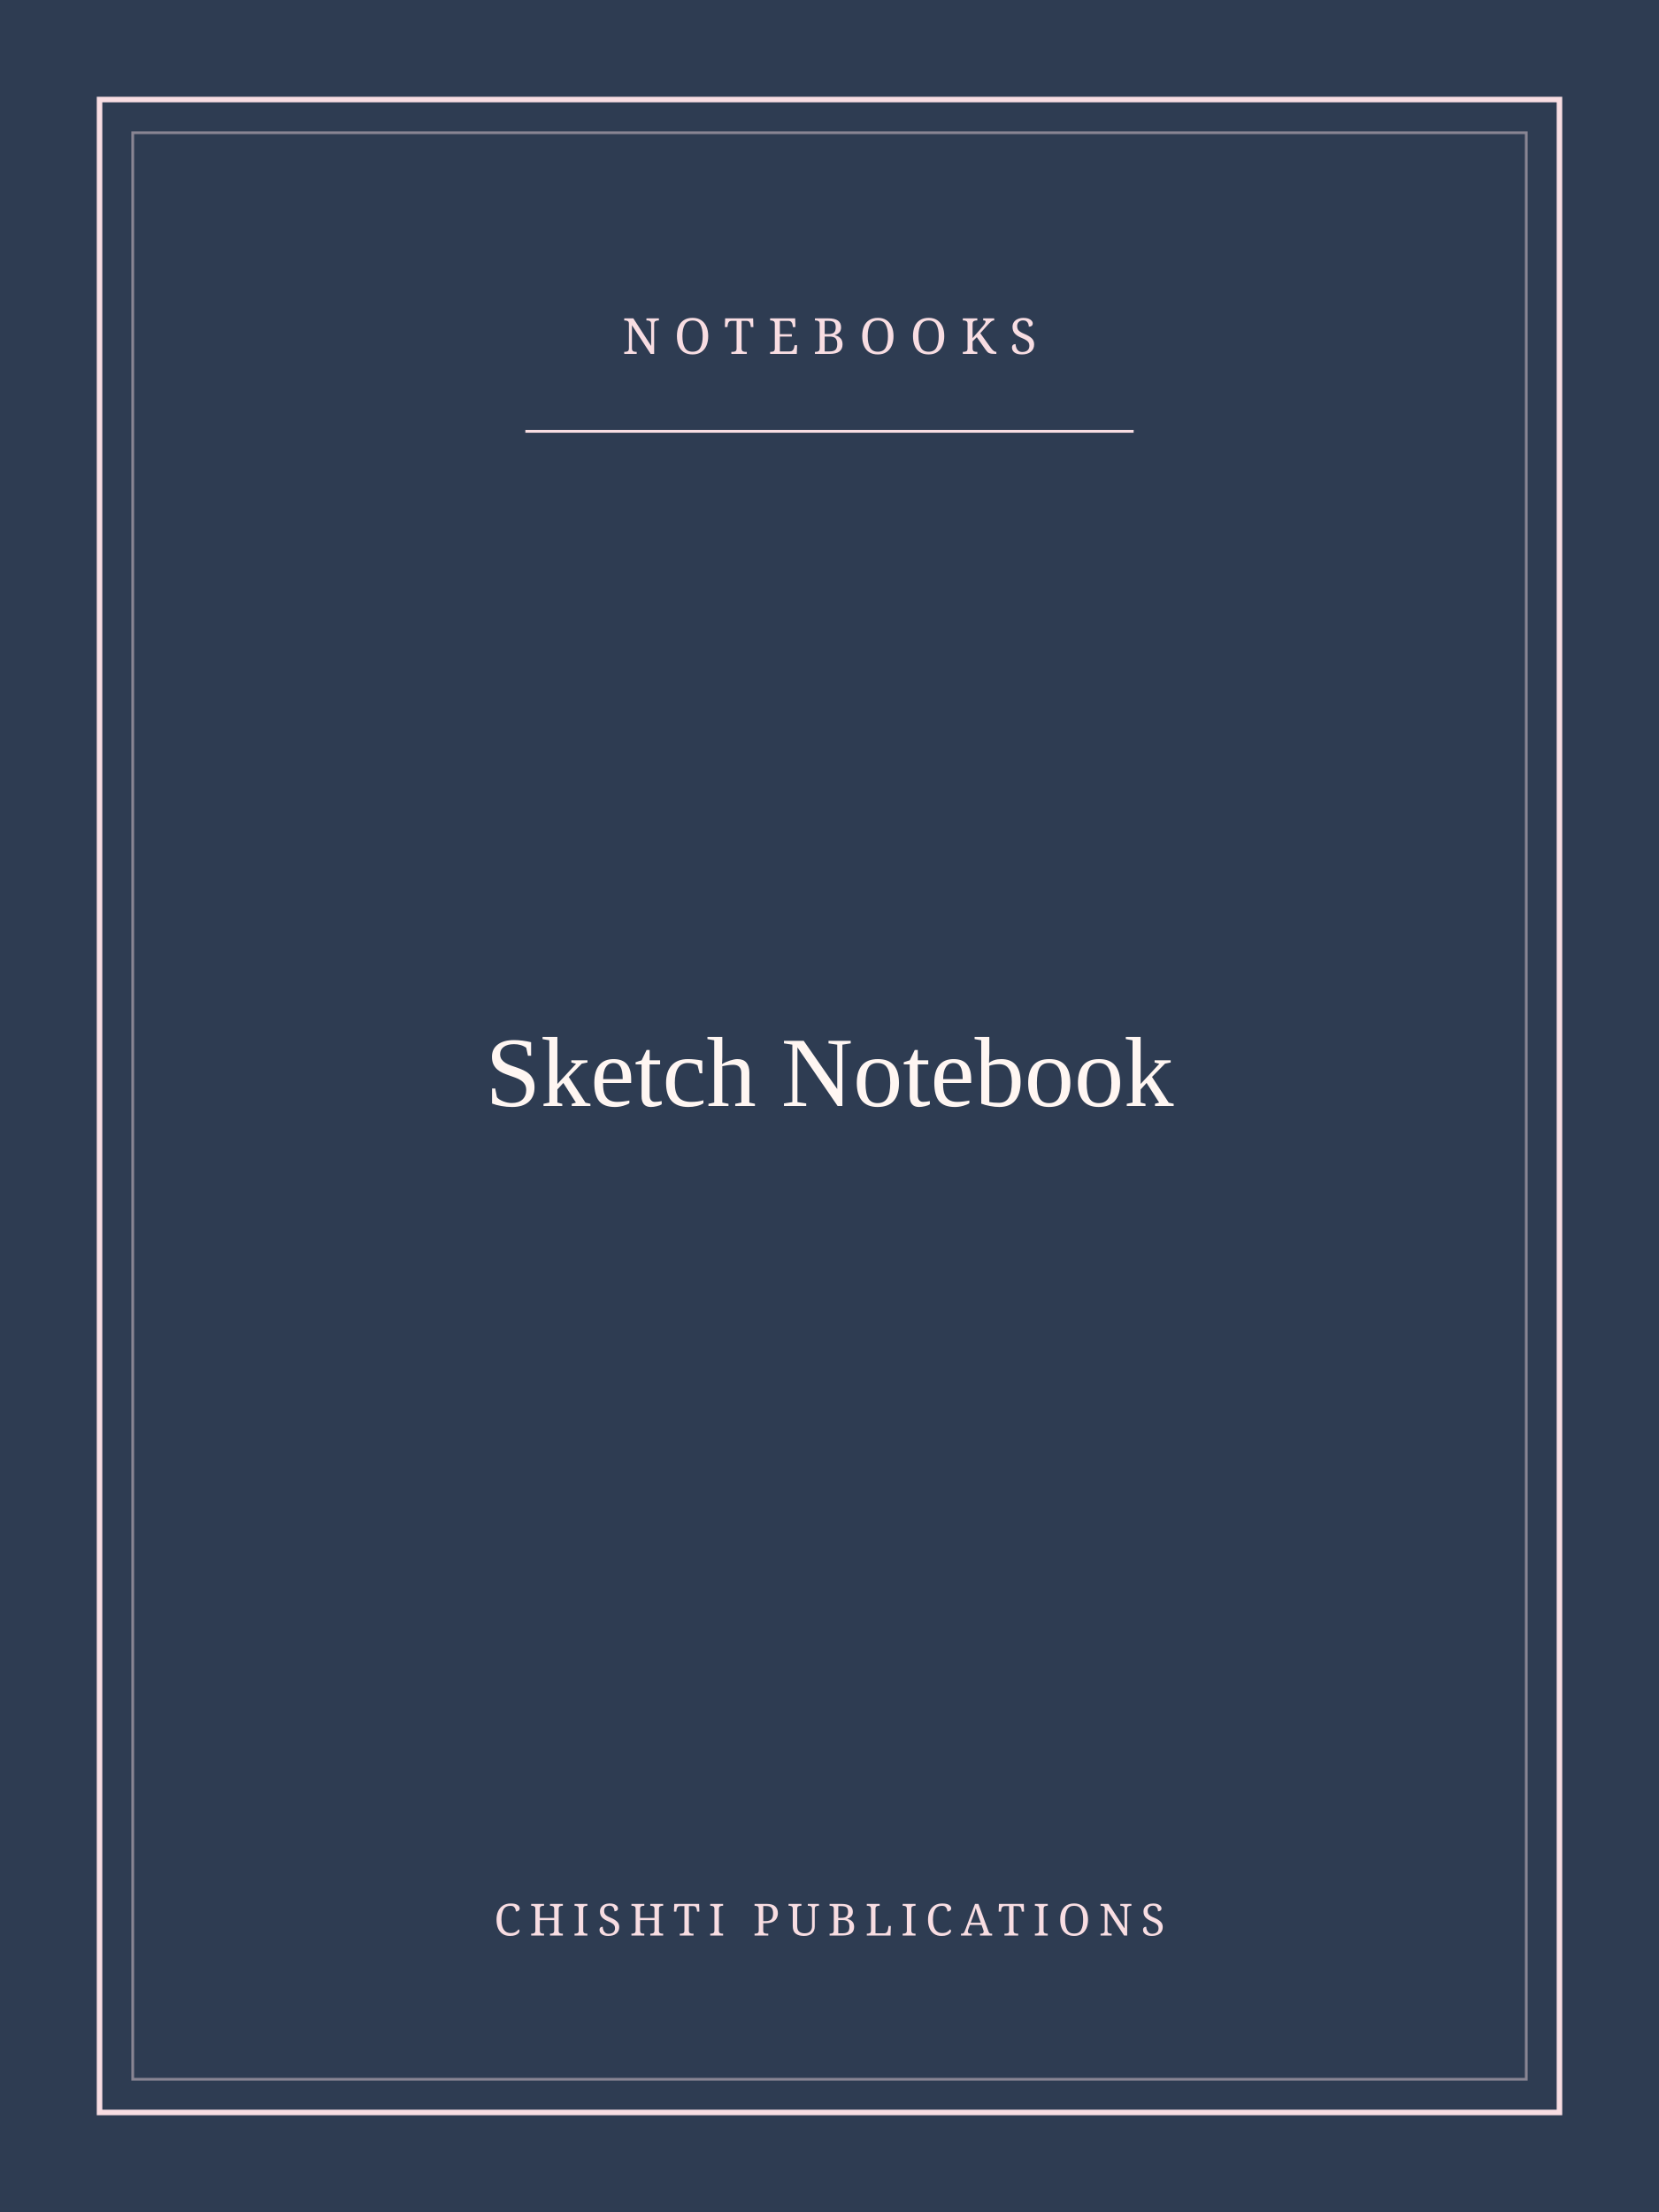
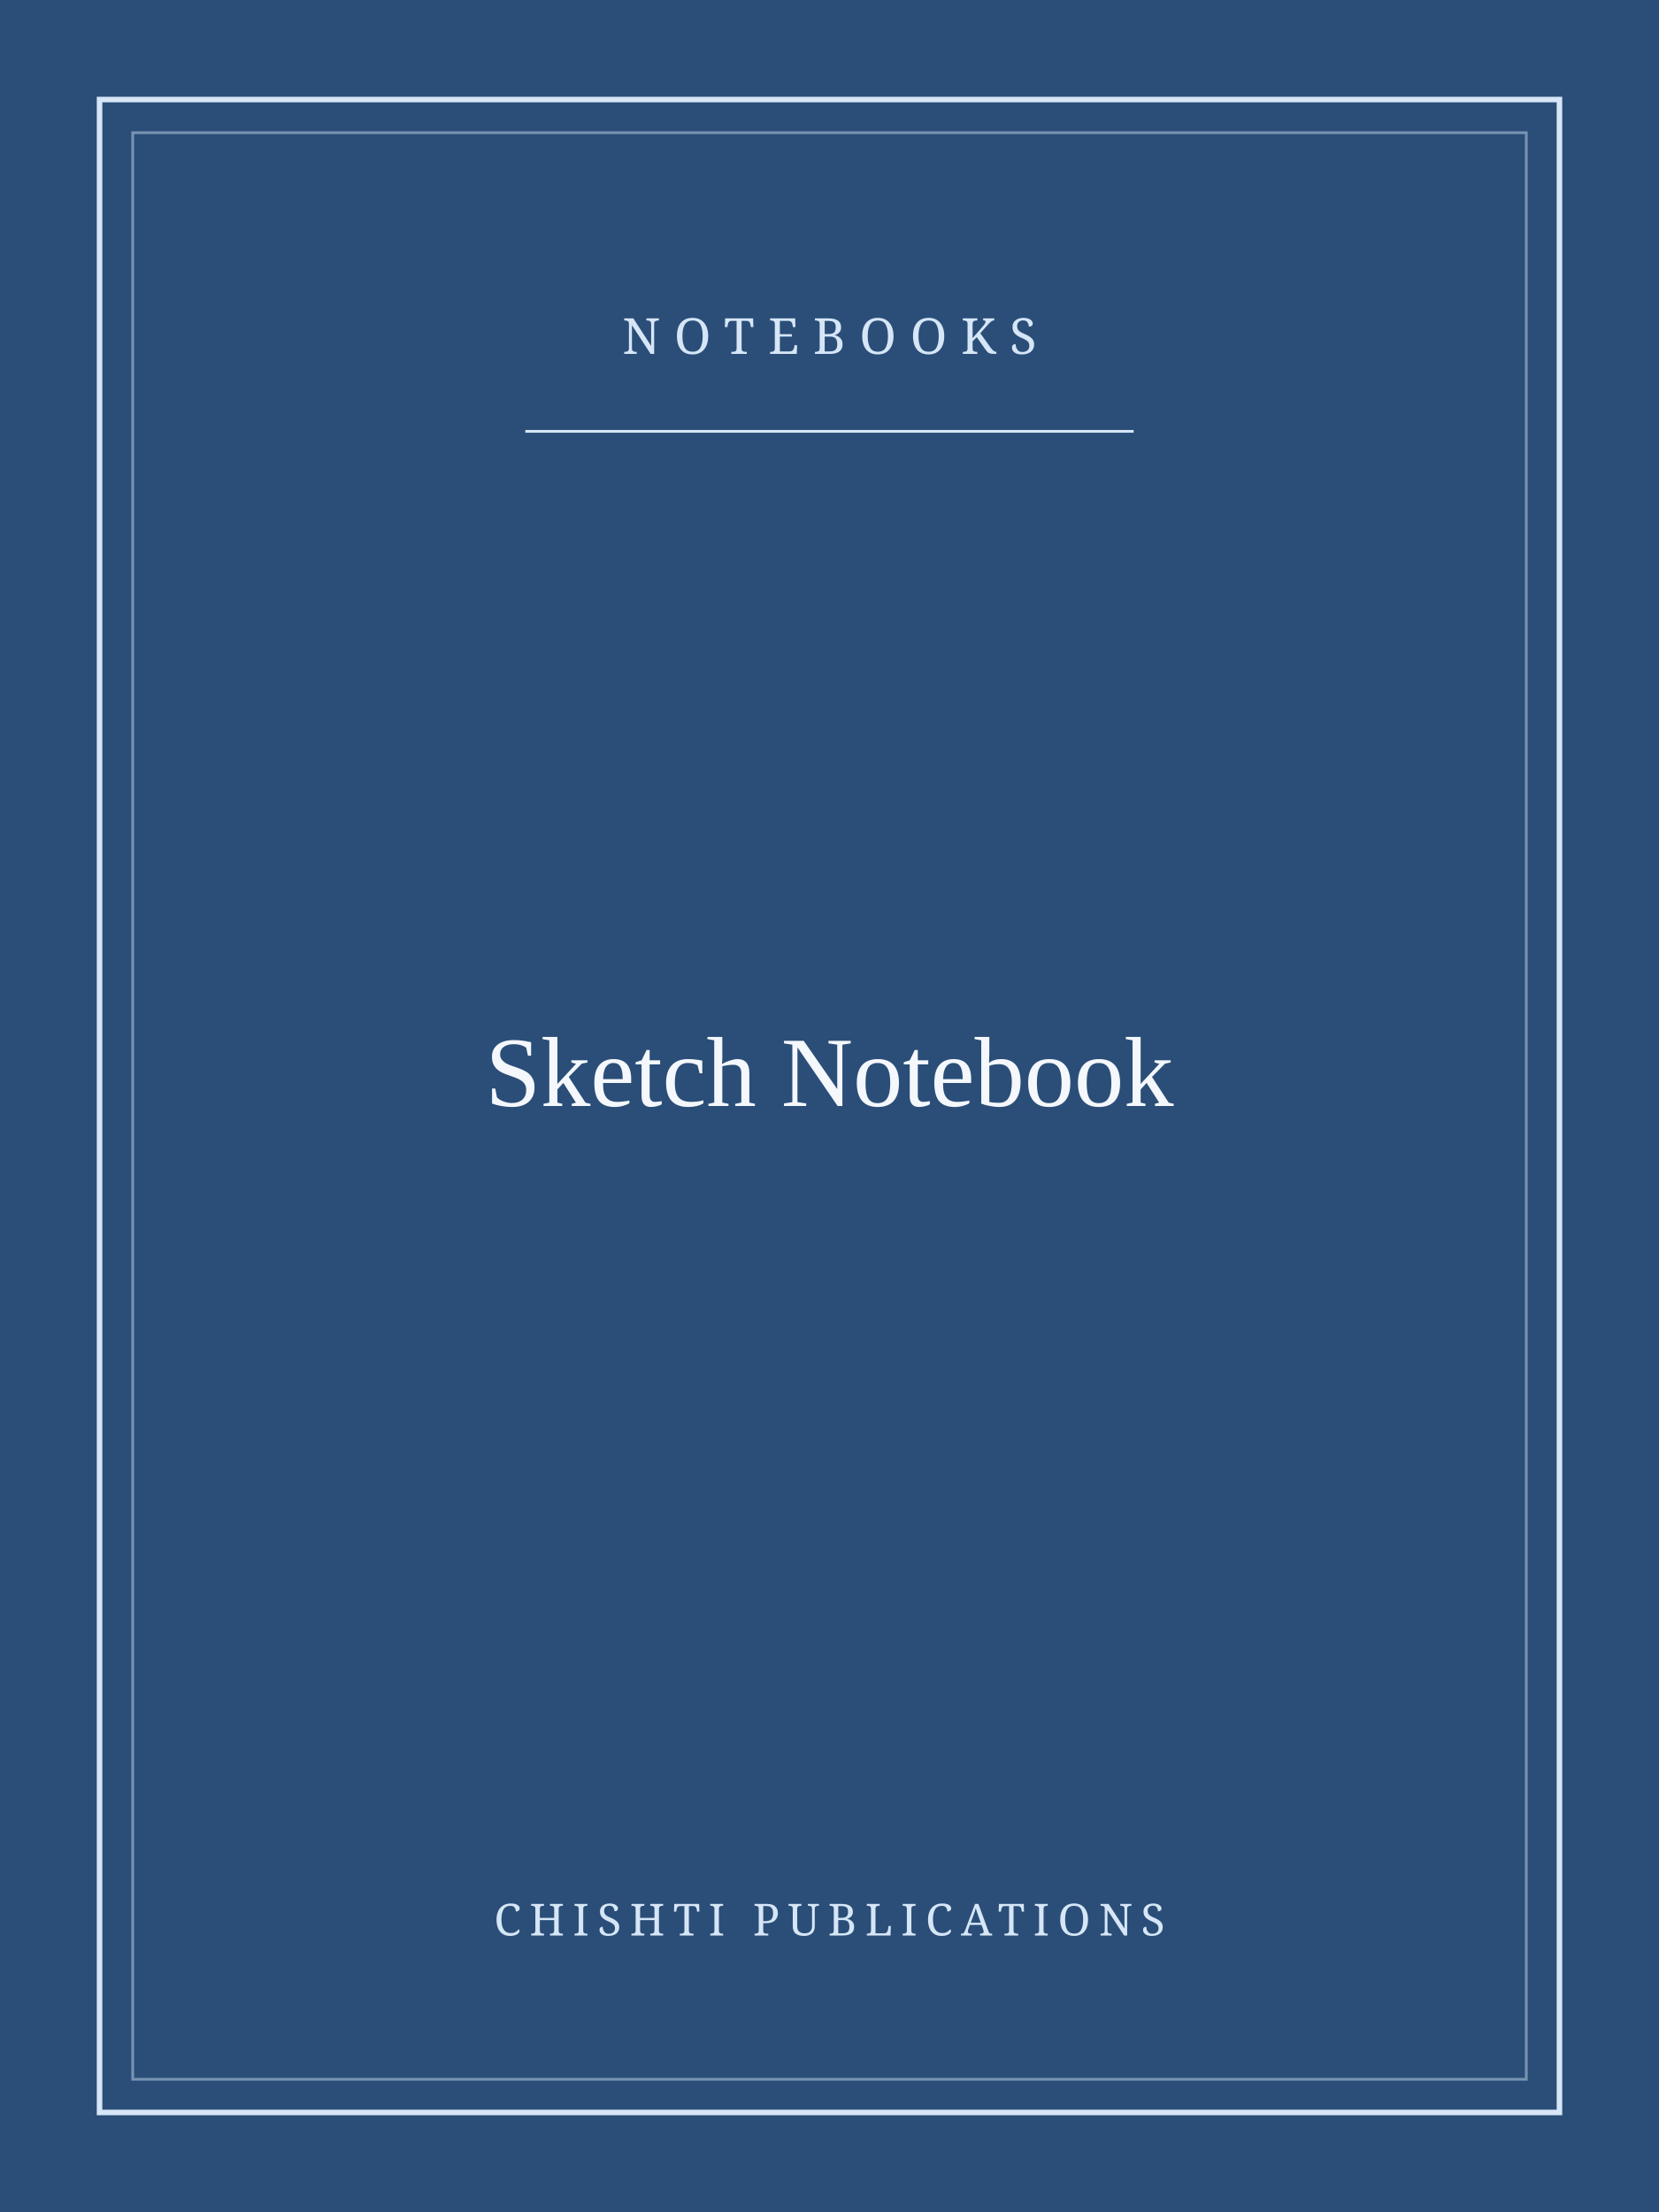
<svg xmlns="http://www.w3.org/2000/svg" viewBox="0 0 600 800" role="img" aria-label="Sketch Notebook">
-   <rect width="600" height="800" fill="#2E3C52" />
-   <rect x="36" y="36" width="528" height="728" fill="none" stroke="#F8DDE2" stroke-width="2" />
-   <rect x="48" y="48" width="504" height="704" fill="none" stroke="#F8DDE2" stroke-width="1" opacity="0.45" />
-   <text x="300" y="128" text-anchor="middle" fill="#F8DDE2" font-family="Georgia, serif" font-size="18" letter-spacing="5">NOTEBOOKS</text>
-   <line x1="190" y1="156" x2="410" y2="156" stroke="#F8DDE2" stroke-width="1" />
-   <text x="300" y="400" text-anchor="middle" fill="#FFF6F2" font-family="Georgia, 'Times New Roman', serif" font-size="36">Sketch Notebook</text>
-   <text x="300" y="700" text-anchor="middle" fill="#F8DDE2" font-family="Georgia, serif" font-size="16" letter-spacing="3">CHISHTI PUBLICATIONS</text>
+   <rect width="600" height="800" fill="#2A4E78" />
+   <rect x="36" y="36" width="528" height="728" fill="none" stroke="#D6E6F7" stroke-width="2" />
+   <rect x="48" y="48" width="504" height="704" fill="none" stroke="#D6E6F7" stroke-width="1" opacity="0.45" />
+   <text x="300" y="128" text-anchor="middle" fill="#D6E6F7" font-family="Georgia, serif" font-size="18" letter-spacing="5">NOTEBOOKS</text>
+   <line x1="190" y1="156" x2="410" y2="156" stroke="#D6E6F7" stroke-width="1" />
+   <text x="300" y="400" text-anchor="middle" fill="#F4F7FB" font-family="Georgia, 'Times New Roman', serif" font-size="36">Sketch Notebook</text>
+   <text x="300" y="700" text-anchor="middle" fill="#D6E6F7" font-family="Georgia, serif" font-size="16" letter-spacing="3">CHISHTI PUBLICATIONS</text>
</svg>
